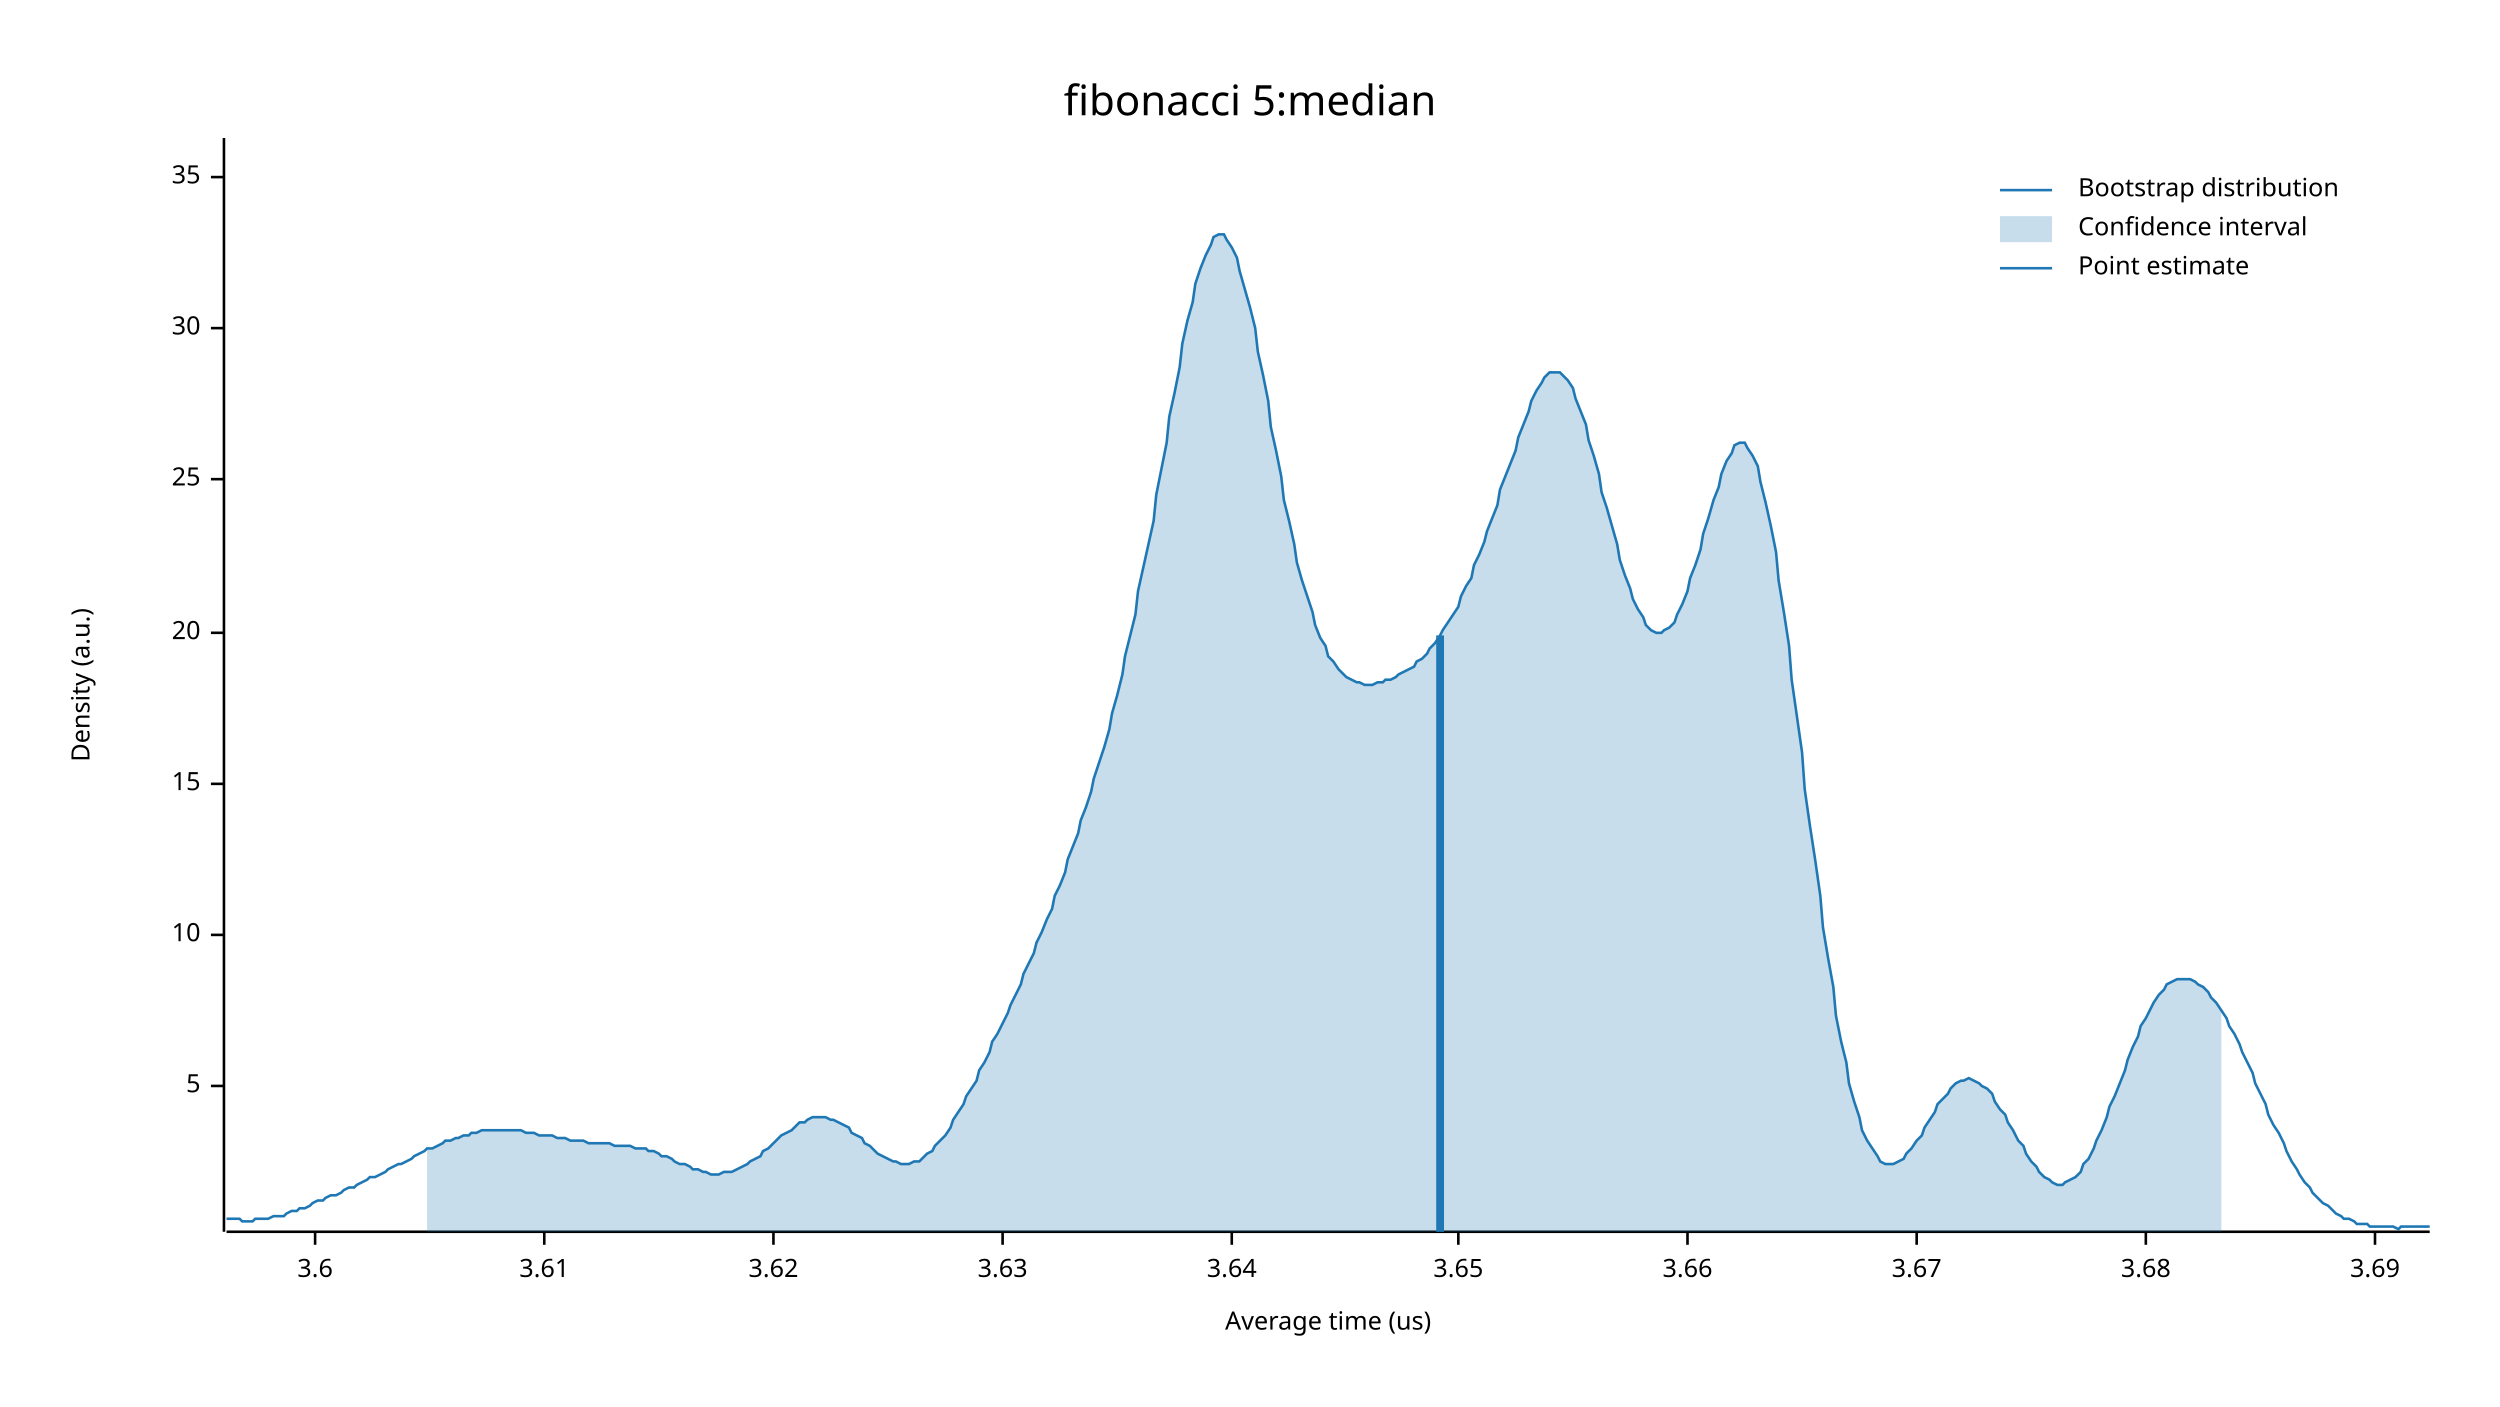
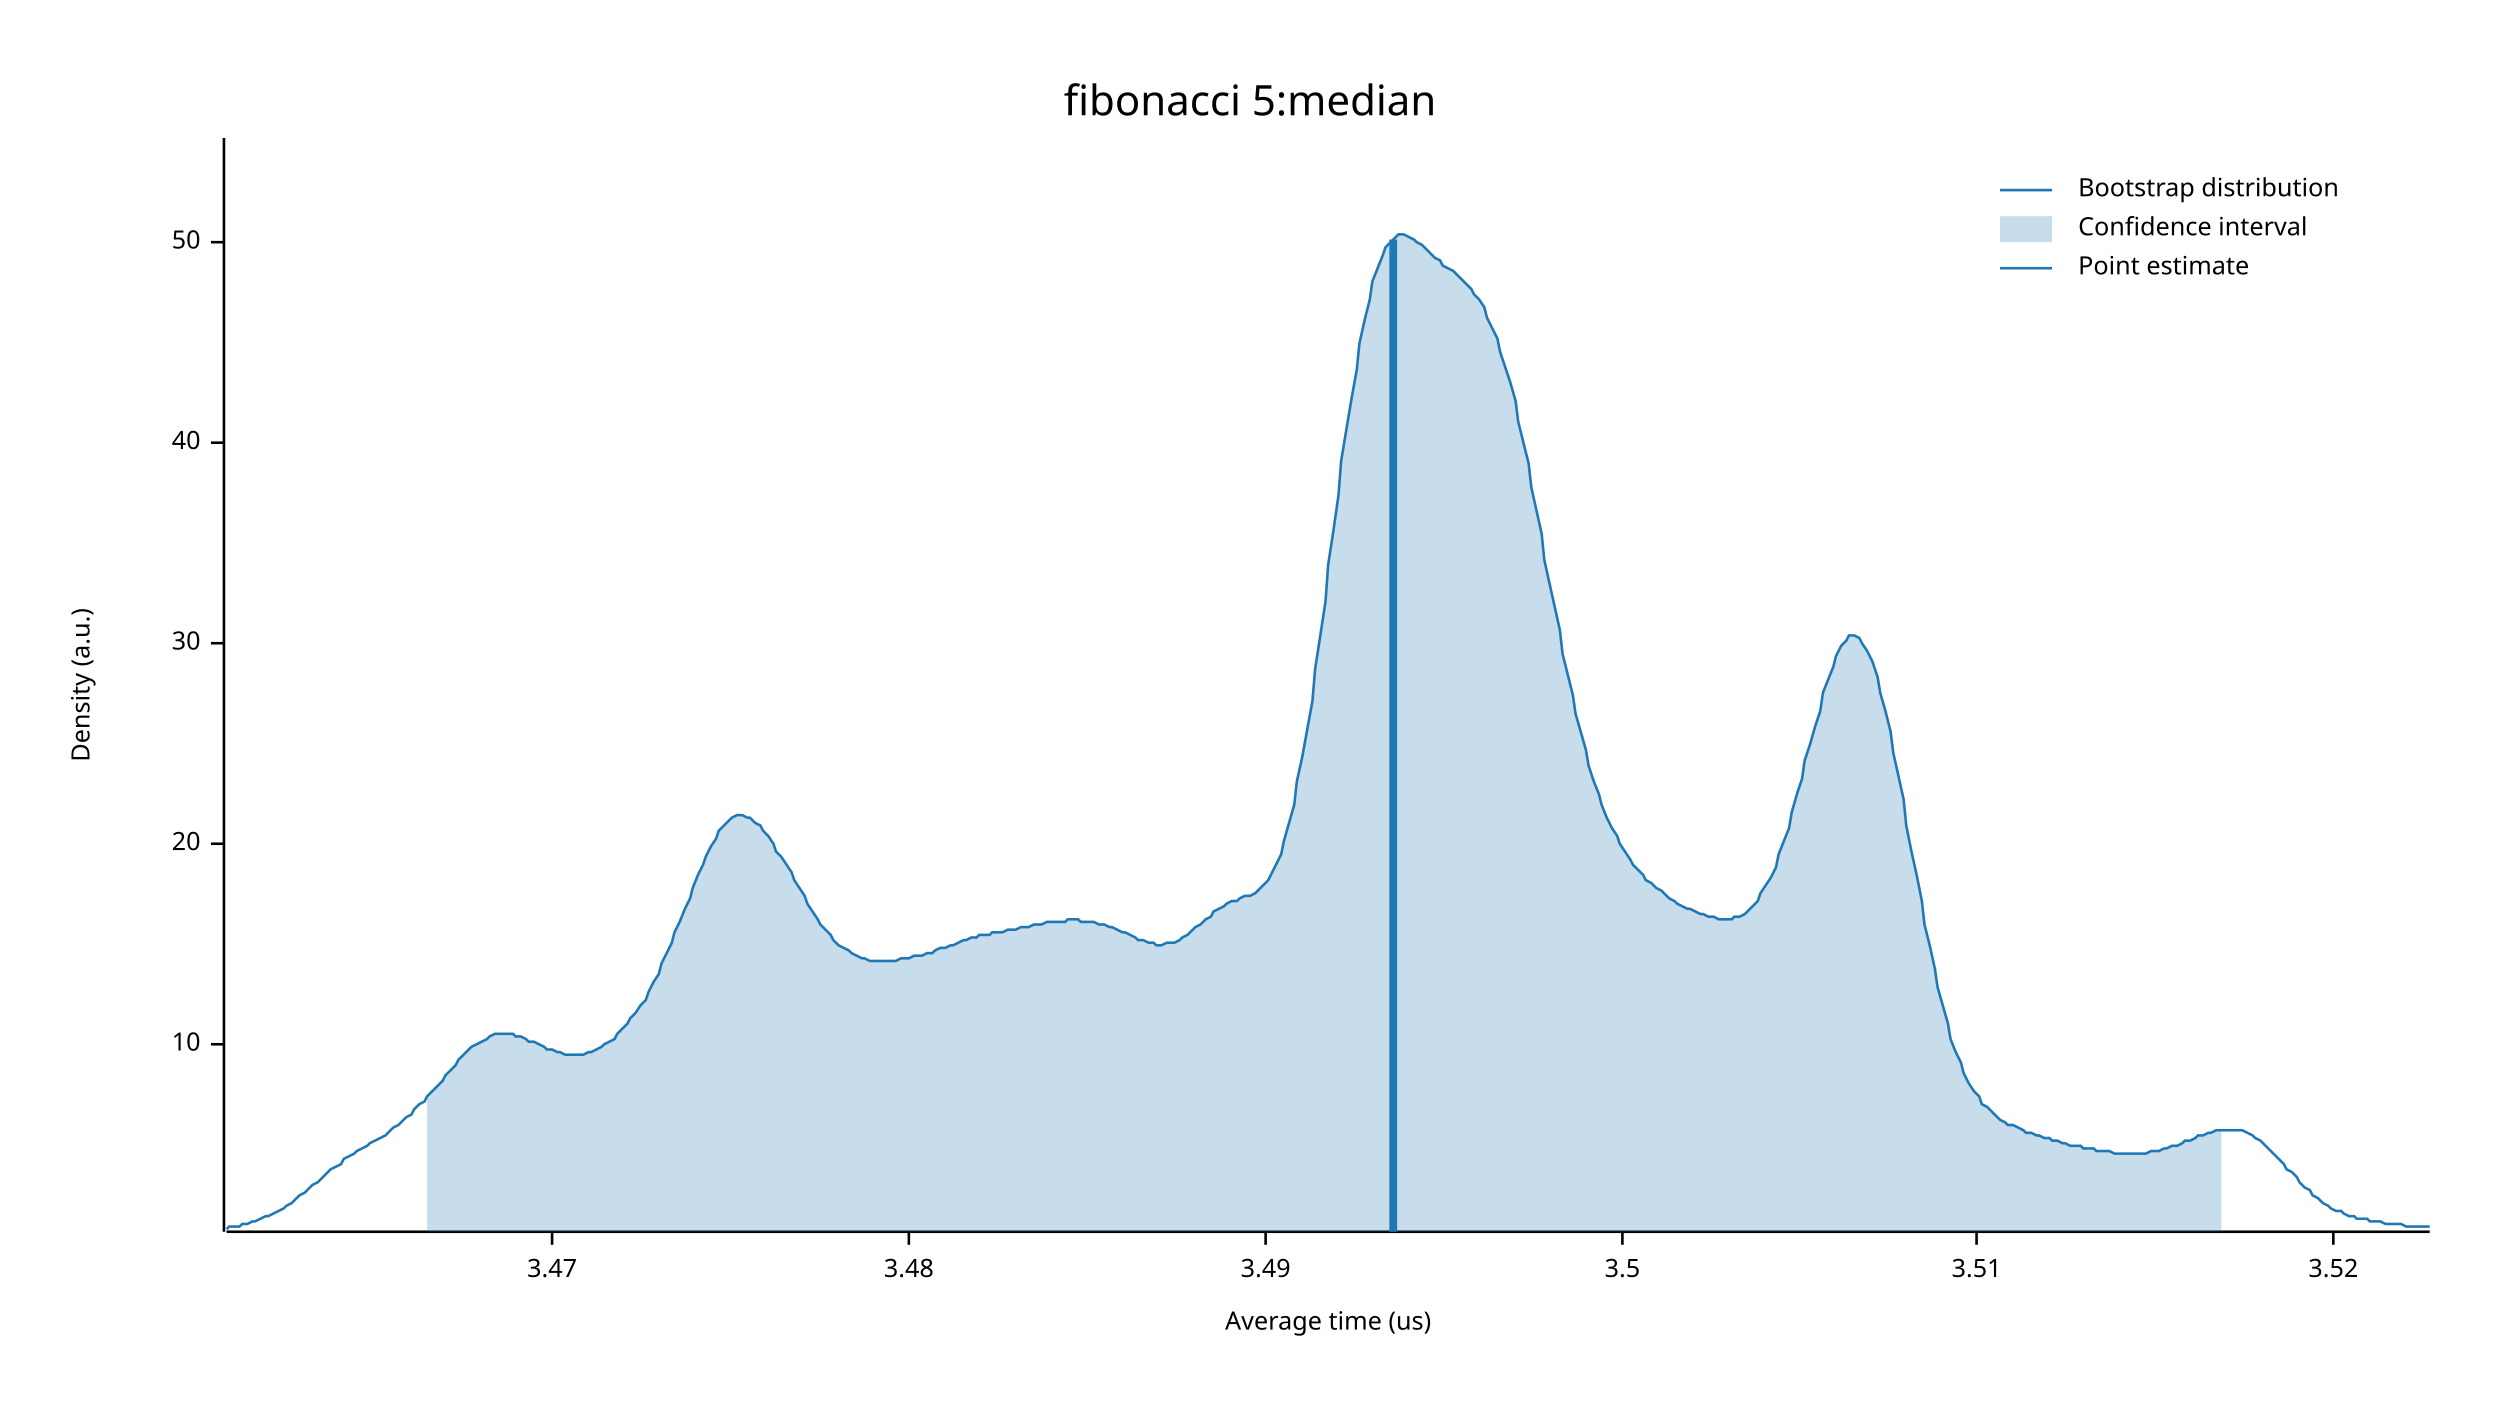
<svg xmlns="http://www.w3.org/2000/svg" width="960" height="540">
  <text x="480" y="32" dy="0.76em" text-anchor="middle" font-family="sans-serif" font-size="16.129" opacity="1" fill="#000000">
fibonacci 5:median
</text>
  <text x="27" y="263" dy="0.76em" text-anchor="middle" font-family="sans-serif" font-size="9.677" opacity="1" fill="#000000" transform="rotate(270, 27, 263)">
Density (a.u.)
</text>
  <text x="510" y="513" dy="-0.5ex" text-anchor="middle" font-family="sans-serif" font-size="9.677" opacity="1" fill="#000000">
Average time (us)
</text>
  <polyline fill="none" opacity="1" stroke="#000000" stroke-width="1" points="86,53 86,473 " />
-   <text x="77" y="417" dy="0.5ex" text-anchor="end" font-family="sans-serif" font-size="9.677" opacity="1" fill="#000000">
- 5
- </text>
-   <polyline fill="none" opacity="1" stroke="#000000" stroke-width="1" points="81,417 86,417 " />
-   <text x="77" y="359" dy="0.5ex" text-anchor="end" font-family="sans-serif" font-size="9.677" opacity="1" fill="#000000">
+   <text x="77" y="401" dy="0.5ex" text-anchor="end" font-family="sans-serif" font-size="9.677" opacity="1" fill="#000000">
10
</text>
-   <polyline fill="none" opacity="1" stroke="#000000" stroke-width="1" points="81,359 86,359 " />
-   <text x="77" y="301" dy="0.5ex" text-anchor="end" font-family="sans-serif" font-size="9.677" opacity="1" fill="#000000">
- 15
- </text>
-   <polyline fill="none" opacity="1" stroke="#000000" stroke-width="1" points="81,301 86,301 " />
-   <text x="77" y="243" dy="0.5ex" text-anchor="end" font-family="sans-serif" font-size="9.677" opacity="1" fill="#000000">
+   <polyline fill="none" opacity="1" stroke="#000000" stroke-width="1" points="81,401 86,401 " />
+   <text x="77" y="324" dy="0.5ex" text-anchor="end" font-family="sans-serif" font-size="9.677" opacity="1" fill="#000000">
20
</text>
-   <polyline fill="none" opacity="1" stroke="#000000" stroke-width="1" points="81,243 86,243 " />
-   <text x="77" y="184" dy="0.5ex" text-anchor="end" font-family="sans-serif" font-size="9.677" opacity="1" fill="#000000">
- 25
- </text>
-   <polyline fill="none" opacity="1" stroke="#000000" stroke-width="1" points="81,184 86,184 " />
-   <text x="77" y="126" dy="0.5ex" text-anchor="end" font-family="sans-serif" font-size="9.677" opacity="1" fill="#000000">
+   <polyline fill="none" opacity="1" stroke="#000000" stroke-width="1" points="81,324 86,324 " />
+   <text x="77" y="247" dy="0.5ex" text-anchor="end" font-family="sans-serif" font-size="9.677" opacity="1" fill="#000000">
30
</text>
-   <polyline fill="none" opacity="1" stroke="#000000" stroke-width="1" points="81,126 86,126 " />
-   <text x="77" y="68" dy="0.5ex" text-anchor="end" font-family="sans-serif" font-size="9.677" opacity="1" fill="#000000">
- 35
+   <polyline fill="none" opacity="1" stroke="#000000" stroke-width="1" points="81,247 86,247 " />
+   <text x="77" y="170" dy="0.5ex" text-anchor="end" font-family="sans-serif" font-size="9.677" opacity="1" fill="#000000">
+ 40
</text>
-   <polyline fill="none" opacity="1" stroke="#000000" stroke-width="1" points="81,68 86,68 " />
+   <polyline fill="none" opacity="1" stroke="#000000" stroke-width="1" points="81,170 86,170 " />
+   <text x="77" y="93" dy="0.5ex" text-anchor="end" font-family="sans-serif" font-size="9.677" opacity="1" fill="#000000">
+ 50
+ </text>
+   <polyline fill="none" opacity="1" stroke="#000000" stroke-width="1" points="81,93 86,93 " />
  <polyline fill="none" opacity="1" stroke="#000000" stroke-width="1" points="87,473 933,473 " />
-   <text x="121" y="483" dy="0.76em" text-anchor="middle" font-family="sans-serif" font-size="9.677" opacity="1" fill="#000000">
- 3.6
+   <text x="212" y="483" dy="0.76em" text-anchor="middle" font-family="sans-serif" font-size="9.677" opacity="1" fill="#000000">
+ 3.47
</text>
-   <polyline fill="none" opacity="1" stroke="#000000" stroke-width="1" points="121,473 121,478 " />
-   <text x="209" y="483" dy="0.76em" text-anchor="middle" font-family="sans-serif" font-size="9.677" opacity="1" fill="#000000">
- 3.61
+   <polyline fill="none" opacity="1" stroke="#000000" stroke-width="1" points="212,473 212,478 " />
+   <text x="349" y="483" dy="0.76em" text-anchor="middle" font-family="sans-serif" font-size="9.677" opacity="1" fill="#000000">
+ 3.48
</text>
-   <polyline fill="none" opacity="1" stroke="#000000" stroke-width="1" points="209,473 209,478 " />
-   <text x="297" y="483" dy="0.76em" text-anchor="middle" font-family="sans-serif" font-size="9.677" opacity="1" fill="#000000">
- 3.62
+   <polyline fill="none" opacity="1" stroke="#000000" stroke-width="1" points="349,473 349,478 " />
+   <text x="486" y="483" dy="0.76em" text-anchor="middle" font-family="sans-serif" font-size="9.677" opacity="1" fill="#000000">
+ 3.49
</text>
-   <polyline fill="none" opacity="1" stroke="#000000" stroke-width="1" points="297,473 297,478 " />
-   <text x="385" y="483" dy="0.76em" text-anchor="middle" font-family="sans-serif" font-size="9.677" opacity="1" fill="#000000">
- 3.63
+   <polyline fill="none" opacity="1" stroke="#000000" stroke-width="1" points="486,473 486,478 " />
+   <text x="623" y="483" dy="0.76em" text-anchor="middle" font-family="sans-serif" font-size="9.677" opacity="1" fill="#000000">
+ 3.5
</text>
-   <polyline fill="none" opacity="1" stroke="#000000" stroke-width="1" points="385,473 385,478 " />
-   <text x="473" y="483" dy="0.76em" text-anchor="middle" font-family="sans-serif" font-size="9.677" opacity="1" fill="#000000">
- 3.64
+   <polyline fill="none" opacity="1" stroke="#000000" stroke-width="1" points="623,473 623,478 " />
+   <text x="759" y="483" dy="0.76em" text-anchor="middle" font-family="sans-serif" font-size="9.677" opacity="1" fill="#000000">
+ 3.51
</text>
-   <polyline fill="none" opacity="1" stroke="#000000" stroke-width="1" points="473,473 473,478 " />
-   <text x="560" y="483" dy="0.76em" text-anchor="middle" font-family="sans-serif" font-size="9.677" opacity="1" fill="#000000">
- 3.65
+   <polyline fill="none" opacity="1" stroke="#000000" stroke-width="1" points="759,473 759,478 " />
+   <text x="896" y="483" dy="0.76em" text-anchor="middle" font-family="sans-serif" font-size="9.677" opacity="1" fill="#000000">
+ 3.52
</text>
-   <polyline fill="none" opacity="1" stroke="#000000" stroke-width="1" points="560,473 560,478 " />
-   <text x="648" y="483" dy="0.76em" text-anchor="middle" font-family="sans-serif" font-size="9.677" opacity="1" fill="#000000">
- 3.66
- </text>
-   <polyline fill="none" opacity="1" stroke="#000000" stroke-width="1" points="648,473 648,478 " />
-   <text x="736" y="483" dy="0.76em" text-anchor="middle" font-family="sans-serif" font-size="9.677" opacity="1" fill="#000000">
- 3.67
- </text>
-   <polyline fill="none" opacity="1" stroke="#000000" stroke-width="1" points="736,473 736,478 " />
-   <text x="824" y="483" dy="0.76em" text-anchor="middle" font-family="sans-serif" font-size="9.677" opacity="1" fill="#000000">
- 3.68
- </text>
-   <polyline fill="none" opacity="1" stroke="#000000" stroke-width="1" points="824,473 824,478 " />
-   <text x="912" y="483" dy="0.76em" text-anchor="middle" font-family="sans-serif" font-size="9.677" opacity="1" fill="#000000">
- 3.69
- </text>
-   <polyline fill="none" opacity="1" stroke="#000000" stroke-width="1" points="912,473 912,478 " />
-   <polyline fill="none" opacity="1" stroke="#1F78B4" stroke-width="1" points="87,468 88,468 90,468 92,468 93,469 95,469 97,469 98,468 100,468 102,468 103,468 105,467 107,467 109,467 110,466 112,465 114,465 115,464 117,464 119,463 120,462 122,461 124,461 125,460 127,459 129,459 131,458 132,457 134,456 136,456 137,455 139,454 141,453 142,452 144,452 146,451 148,450 149,449 151,448 153,447 154,447 156,446 158,445 159,444 161,443 163,442 164,441 166,441 168,440 170,439 171,438 173,438 175,437 176,437 178,436 180,436 181,435 183,435 185,434 187,434 188,434 190,434 192,434 193,434 195,434 197,434 198,434 200,434 202,435 203,435 205,435 207,436 209,436 210,436 212,436 214,437 215,437 217,437 219,438 220,438 222,438 224,438 226,439 227,439 229,439 231,439 232,439 234,439 236,440 237,440 239,440 241,440 242,440 244,441 246,441 248,441 249,442 251,442 253,443 254,444 256,444 258,445 259,446 261,447 263,447 265,448 266,449 268,449 270,450 271,450 273,451 275,451 276,451 278,450 280,450 281,450 283,449 285,448 287,447 288,446 290,445 292,444 293,442 295,441 297,439 298,438 300,436 302,435 304,434 305,433 307,431 309,431 310,430 312,429 314,429 315,429 317,429 319,430 320,430 322,431 324,432 326,433 327,435 329,436 331,437 332,439 334,440 336,442 337,443 339,444 341,445 343,446 344,446 346,447 348,447 349,447 351,446 353,446 354,445 356,443 358,442 359,440 361,438 363,436 365,433 366,430 368,427 370,424 371,421 373,418 375,415 376,411 378,408 380,404 381,400 383,397 385,393 387,389 388,386 390,382 392,378 393,374 395,370 397,366 398,362 400,358 402,353 404,349 405,344 407,340 409,335 410,330 412,325 414,320 415,315 417,310 419,304 420,299 422,293 424,287 426,280 427,274 429,267 431,259 432,252 434,244 436,236 437,227 439,218 441,209 443,200 444,190 446,180 448,170 449,160 451,151 453,141 454,132 456,123 458,116 459,109 461,103 463,98 465,94 466,91 468,90 470,90 471,92 473,95 475,99 476,104 478,111 480,118 482,126 483,135 485,144 487,154 488,164 490,173 492,183 493,192 495,200 497,209 498,216 500,223 502,229 504,235 505,240 507,245 509,248 510,252 512,254 514,257 515,258 517,260 519,261 521,262 522,262 524,263 526,263 527,263 529,262 531,262 532,261 534,261 536,260 537,259 539,258 541,257 543,256 544,254 546,253 548,251 549,249 551,247 553,244 554,242 556,239 558,236 560,233 561,229 563,225 565,222 566,217 568,213 570,208 571,204 573,199 575,194 576,188 578,183 580,178 582,173 583,168 585,163 587,158 588,154 590,150 592,147 593,145 595,143 597,143 599,143 600,144 602,146 604,149 605,153 607,158 609,163 610,169 612,175 614,182 615,189 617,195 619,202 621,209 622,215 624,221 626,226 627,230 629,234 631,237 632,240 634,242 636,243 638,243 639,242 641,241 643,239 644,236 646,232 648,227 649,222 651,217 653,211 654,205 656,199 658,192 660,187 661,182 663,177 665,174 666,171 668,170 670,170 671,172 673,175 675,179 676,185 678,193 680,202 682,212 683,223 685,235 687,248 688,261 690,275 692,289 693,303 695,317 697,330 699,344 700,356 702,368 704,379 705,390 707,400 709,408 710,416 712,423 714,429 715,434 717,438 719,441 721,444 722,446 724,447 726,447 727,447 729,446 731,445 732,443 734,441 736,438 738,436 739,433 741,430 743,427 744,424 746,422 748,420 749,418 751,416 753,415 754,415 756,414 758,415 760,416 761,417 763,418 765,420 766,423 768,426 770,428 771,431 773,434 775,438 777,440 778,443 780,446 782,448 783,450 785,452 787,453 788,454 790,455 792,455 793,454 795,453 797,452 799,450 800,447 802,445 804,441 805,438 807,434 809,429 810,425 812,421 814,416 816,411 817,407 819,402 821,398 822,394 824,391 826,387 827,385 829,382 831,380 832,378 834,377 836,376 838,376 839,376 841,376 843,377 844,378 846,379 848,381 849,383 851,385 853,388 855,391 856,394 858,397 860,401 861,404 863,408 865,412 866,416 868,420 870,424 871,428 873,432 875,435 877,439 878,442 880,446 882,449 883,451 885,454 887,456 888,458 890,460 892,462 894,463 895,464 897,466 899,467 900,468 902,468 904,469 905,470 907,470 909,470 910,471 912,471 914,471 916,471 917,471 919,471 921,472 922,471 924,471 926,471 927,471 929,471 931,471 933,471 " />
-   <polygon opacity="0.25" fill="#1F78B4" points="164,441 166,441 168,440 170,439 171,438 173,438 175,437 176,437 178,436 180,436 181,435 183,435 185,434 187,434 188,434 190,434 192,434 193,434 195,434 197,434 198,434 200,434 202,435 203,435 205,435 207,436 209,436 210,436 212,436 214,437 215,437 217,437 219,438 220,438 222,438 224,438 226,439 227,439 229,439 231,439 232,439 234,439 236,440 237,440 239,440 241,440 242,440 244,441 246,441 248,441 249,442 251,442 253,443 254,444 256,444 258,445 259,446 261,447 263,447 265,448 266,449 268,449 270,450 271,450 273,451 275,451 276,451 278,450 280,450 281,450 283,449 285,448 287,447 288,446 290,445 292,444 293,442 295,441 297,439 298,438 300,436 302,435 304,434 305,433 307,431 309,431 310,430 312,429 314,429 315,429 317,429 319,430 320,430 322,431 324,432 326,433 327,435 329,436 331,437 332,439 334,440 336,442 337,443 339,444 341,445 343,446 344,446 346,447 348,447 349,447 351,446 353,446 354,445 356,443 358,442 359,440 361,438 363,436 365,433 366,430 368,427 370,424 371,421 373,418 375,415 376,411 378,408 380,404 381,400 383,397 385,393 387,389 388,386 390,382 392,378 393,374 395,370 397,366 398,362 400,358 402,353 404,349 405,344 407,340 409,335 410,330 412,325 414,320 415,315 417,310 419,304 420,299 422,293 424,287 426,280 427,274 429,267 431,259 432,252 434,244 436,236 437,227 439,218 441,209 443,200 444,190 446,180 448,170 449,160 451,151 453,141 454,132 456,123 458,116 459,109 461,103 463,98 465,94 466,91 468,90 470,90 471,92 473,95 475,99 476,104 478,111 480,118 482,126 483,135 485,144 487,154 488,164 490,173 492,183 493,192 495,200 497,209 498,216 500,223 502,229 504,235 505,240 507,245 509,248 510,252 512,254 514,257 515,258 517,260 519,261 521,262 522,262 524,263 526,263 527,263 529,262 531,262 532,261 534,261 536,260 537,259 539,258 541,257 543,256 544,254 546,253 548,251 549,249 551,247 553,244 554,242 556,239 558,236 560,233 561,229 563,225 565,222 566,217 568,213 570,208 571,204 573,199 575,194 576,188 578,183 580,178 582,173 583,168 585,163 587,158 588,154 590,150 592,147 593,145 595,143 597,143 599,143 600,144 602,146 604,149 605,153 607,158 609,163 610,169 612,175 614,182 615,189 617,195 619,202 621,209 622,215 624,221 626,226 627,230 629,234 631,237 632,240 634,242 636,243 638,243 639,242 641,241 643,239 644,236 646,232 648,227 649,222 651,217 653,211 654,205 656,199 658,192 660,187 661,182 663,177 665,174 666,171 668,170 670,170 671,172 673,175 675,179 676,185 678,193 680,202 682,212 683,223 685,235 687,248 688,261 690,275 692,289 693,303 695,317 697,330 699,344 700,356 702,368 704,379 705,390 707,400 709,408 710,416 712,423 714,429 715,434 717,438 719,441 721,444 722,446 724,447 726,447 727,447 729,446 731,445 732,443 734,441 736,438 738,436 739,433 741,430 743,427 744,424 746,422 748,420 749,418 751,416 753,415 754,415 756,414 758,415 760,416 761,417 763,418 765,420 766,423 768,426 770,428 771,431 773,434 775,438 777,440 778,443 780,446 782,448 783,450 785,452 787,453 788,454 790,455 792,455 793,454 795,453 797,452 799,450 800,447 802,445 804,441 805,438 807,434 809,429 810,425 812,421 814,416 816,411 817,407 819,402 821,398 822,394 824,391 826,387 827,385 829,382 831,380 832,378 834,377 836,376 838,376 839,376 841,376 843,377 844,378 846,379 848,381 849,383 851,385 853,388 853,473 164,473 " />
-   <polyline fill="none" opacity="1" stroke="#1F78B4" stroke-width="3" points="553,473 553,244 " />
+   <polyline fill="none" opacity="1" stroke="#000000" stroke-width="1" points="896,473 896,478 " />
+   <polyline fill="none" opacity="1" stroke="#1F78B4" stroke-width="1" points="87,472 88,471 90,471 92,471 93,470 95,470 97,469 98,469 100,468 102,467 103,467 105,466 107,465 109,464 110,463 112,462 114,460 115,459 117,458 119,456 120,455 122,454 124,452 125,451 127,449 129,448 131,447 132,445 134,444 136,443 137,442 139,441 141,440 142,439 144,438 146,437 148,436 149,435 151,433 153,432 154,431 156,429 158,428 159,426 161,424 163,423 164,421 166,419 168,417 170,415 171,413 173,411 175,409 176,407 178,405 180,403 181,402 183,401 185,400 187,399 188,398 190,397 192,397 193,397 195,397 197,397 198,398 200,398 202,399 203,400 205,400 207,401 209,402 210,403 212,403 214,404 215,404 217,405 219,405 220,405 222,405 224,405 226,404 227,404 229,403 231,402 232,401 234,400 236,399 237,397 239,395 241,393 242,391 244,389 246,386 248,384 249,381 251,377 253,374 254,370 256,366 258,362 259,358 261,354 263,349 265,345 266,341 268,336 270,332 271,329 273,325 275,322 276,319 278,317 280,315 281,314 283,313 285,313 287,314 288,314 290,316 292,317 293,319 295,321 297,324 298,327 300,329 302,332 304,335 305,338 307,341 309,344 310,347 312,350 314,353 315,355 317,357 319,359 320,361 322,363 324,364 326,365 327,366 329,367 331,368 332,368 334,369 336,369 337,369 339,369 341,369 343,369 344,369 346,368 348,368 349,368 351,367 353,367 354,367 356,366 358,366 359,365 361,364 363,364 365,363 366,363 368,362 370,361 371,361 373,360 375,360 376,359 378,359 380,359 381,358 383,358 385,358 387,357 388,357 390,357 392,356 393,356 395,356 397,355 398,355 400,355 402,354 404,354 405,354 407,354 409,354 410,353 412,353 414,353 415,354 417,354 419,354 420,354 422,355 424,355 426,356 427,356 429,357 431,358 432,358 434,359 436,360 437,361 439,361 441,362 443,362 444,363 446,363 448,362 449,362 451,362 453,361 454,360 456,359 458,357 459,356 461,355 463,353 465,352 466,350 468,349 470,348 471,347 473,346 475,346 476,345 478,344 480,344 482,343 483,342 485,340 487,338 488,336 490,332 492,328 493,323 495,316 497,309 498,300 500,291 502,280 504,269 505,257 507,244 509,231 510,217 512,204 514,190 515,177 517,165 519,153 521,142 522,132 524,123 526,115 527,108 529,103 531,98 532,95 534,93 536,91 537,90 539,90 541,91 543,92 544,93 546,94 548,96 549,97 551,99 553,100 554,102 556,103 558,104 560,106 561,107 563,109 565,111 566,113 568,115 570,118 571,122 573,126 575,130 576,135 578,141 580,147 582,154 583,162 585,170 587,178 588,187 590,196 592,205 593,215 595,224 597,233 599,242 600,251 602,259 604,267 605,274 607,281 609,288 610,294 612,300 614,305 615,309 617,314 619,318 621,321 622,324 624,327 626,330 627,332 629,334 631,336 632,338 634,339 636,341 638,342 639,343 641,345 643,346 644,347 646,348 648,349 649,349 651,350 653,351 654,351 656,352 658,352 660,353 661,353 663,353 665,353 666,352 668,352 670,351 671,350 673,348 675,346 676,343 678,340 680,337 682,333 683,328 685,323 687,318 688,312 690,305 692,299 693,292 695,286 697,279 699,273 700,266 702,261 704,256 705,252 707,248 709,246 710,244 712,244 714,245 715,247 717,250 719,254 721,260 722,266 724,273 726,281 727,289 729,298 731,307 732,317 734,327 736,336 738,346 739,355 741,363 743,372 744,379 746,386 748,393 749,399 751,404 753,408 754,412 756,416 758,419 760,421 761,424 763,425 765,427 766,428 768,430 770,431 771,432 773,432 775,433 777,434 778,435 780,435 782,436 783,436 785,437 787,437 788,438 790,438 792,439 793,439 795,440 797,440 799,440 800,441 802,441 804,441 805,442 807,442 809,442 810,442 812,443 814,443 816,443 817,443 819,443 821,443 822,443 824,443 826,442 827,442 829,442 831,441 832,441 834,440 836,440 838,439 839,438 841,438 843,437 844,436 846,436 848,435 849,435 851,434 853,434 855,434 856,434 858,434 860,434 861,434 863,435 865,436 866,437 868,438 870,440 871,441 873,443 875,445 877,447 878,449 880,450 882,452 883,454 885,456 887,457 888,459 890,460 892,462 894,463 895,464 897,465 899,465 900,466 902,467 904,467 905,468 907,468 909,468 910,469 912,469 914,469 916,470 917,470 919,470 921,470 922,470 924,471 926,471 927,471 929,471 931,471 933,471 " />
+   <polygon opacity="0.25" fill="#1F78B4" points="164,421 166,419 168,417 170,415 171,413 173,411 175,409 176,407 178,405 180,403 181,402 183,401 185,400 187,399 188,398 190,397 192,397 193,397 195,397 197,397 198,398 200,398 202,399 203,400 205,400 207,401 209,402 210,403 212,403 214,404 215,404 217,405 219,405 220,405 222,405 224,405 226,404 227,404 229,403 231,402 232,401 234,400 236,399 237,397 239,395 241,393 242,391 244,389 246,386 248,384 249,381 251,377 253,374 254,370 256,366 258,362 259,358 261,354 263,349 265,345 266,341 268,336 270,332 271,329 273,325 275,322 276,319 278,317 280,315 281,314 283,313 285,313 287,314 288,314 290,316 292,317 293,319 295,321 297,324 298,327 300,329 302,332 304,335 305,338 307,341 309,344 310,347 312,350 314,353 315,355 317,357 319,359 320,361 322,363 324,364 326,365 327,366 329,367 331,368 332,368 334,369 336,369 337,369 339,369 341,369 343,369 344,369 346,368 348,368 349,368 351,367 353,367 354,367 356,366 358,366 359,365 361,364 363,364 365,363 366,363 368,362 370,361 371,361 373,360 375,360 376,359 378,359 380,359 381,358 383,358 385,358 387,357 388,357 390,357 392,356 393,356 395,356 397,355 398,355 400,355 402,354 404,354 405,354 407,354 409,354 410,353 412,353 414,353 415,354 417,354 419,354 420,354 422,355 424,355 426,356 427,356 429,357 431,358 432,358 434,359 436,360 437,361 439,361 441,362 443,362 444,363 446,363 448,362 449,362 451,362 453,361 454,360 456,359 458,357 459,356 461,355 463,353 465,352 466,350 468,349 470,348 471,347 473,346 475,346 476,345 478,344 480,344 482,343 483,342 485,340 487,338 488,336 490,332 492,328 493,323 495,316 497,309 498,300 500,291 502,280 504,269 505,257 507,244 509,231 510,217 512,204 514,190 515,177 517,165 519,153 521,142 522,132 524,123 526,115 527,108 529,103 531,98 532,95 534,93 536,91 537,90 539,90 541,91 543,92 544,93 546,94 548,96 549,97 551,99 553,100 554,102 556,103 558,104 560,106 561,107 563,109 565,111 566,113 568,115 570,118 571,122 573,126 575,130 576,135 578,141 580,147 582,154 583,162 585,170 587,178 588,187 590,196 592,205 593,215 595,224 597,233 599,242 600,251 602,259 604,267 605,274 607,281 609,288 610,294 612,300 614,305 615,309 617,314 619,318 621,321 622,324 624,327 626,330 627,332 629,334 631,336 632,338 634,339 636,341 638,342 639,343 641,345 643,346 644,347 646,348 648,349 649,349 651,350 653,351 654,351 656,352 658,352 660,353 661,353 663,353 665,353 666,352 668,352 670,351 671,350 673,348 675,346 676,343 678,340 680,337 682,333 683,328 685,323 687,318 688,312 690,305 692,299 693,292 695,286 697,279 699,273 700,266 702,261 704,256 705,252 707,248 709,246 710,244 712,244 714,245 715,247 717,250 719,254 721,260 722,266 724,273 726,281 727,289 729,298 731,307 732,317 734,327 736,336 738,346 739,355 741,363 743,372 744,379 746,386 748,393 749,399 751,404 753,408 754,412 756,416 758,419 760,421 761,424 763,425 765,427 766,428 768,430 770,431 771,432 773,432 775,433 777,434 778,435 780,435 782,436 783,436 785,437 787,437 788,438 790,438 792,439 793,439 795,440 797,440 799,440 800,441 802,441 804,441 805,442 807,442 809,442 810,442 812,443 814,443 816,443 817,443 819,443 821,443 822,443 824,443 826,442 827,442 829,442 831,441 832,441 834,440 836,440 838,439 839,438 841,438 843,437 844,436 846,436 848,435 849,435 851,434 853,434 853,473 164,473 " />
+   <polyline fill="none" opacity="1" stroke="#1F78B4" stroke-width="3" points="535,473 535,92 " />
  <text x="798" y="68" dy="0.76em" text-anchor="start" font-family="sans-serif" font-size="9.677" opacity="1" fill="#000000">
Bootstrap distribution
</text>
  <text x="798" y="83" dy="0.76em" text-anchor="start" font-family="sans-serif" font-size="9.677" opacity="1" fill="#000000">
Confidence interval
</text>
  <text x="798" y="98" dy="0.76em" text-anchor="start" font-family="sans-serif" font-size="9.677" opacity="1" fill="#000000">
Point estimate
</text>
  <polyline fill="none" opacity="1" stroke="#1F78B4" stroke-width="1" points="768,73 788,73 " />
  <rect x="768" y="83" width="20" height="10" opacity="0.25" fill="#1F78B4" stroke="none" />
  <polyline fill="none" opacity="1" stroke="#1F78B4" stroke-width="1" points="768,103 788,103 " />
</svg>
